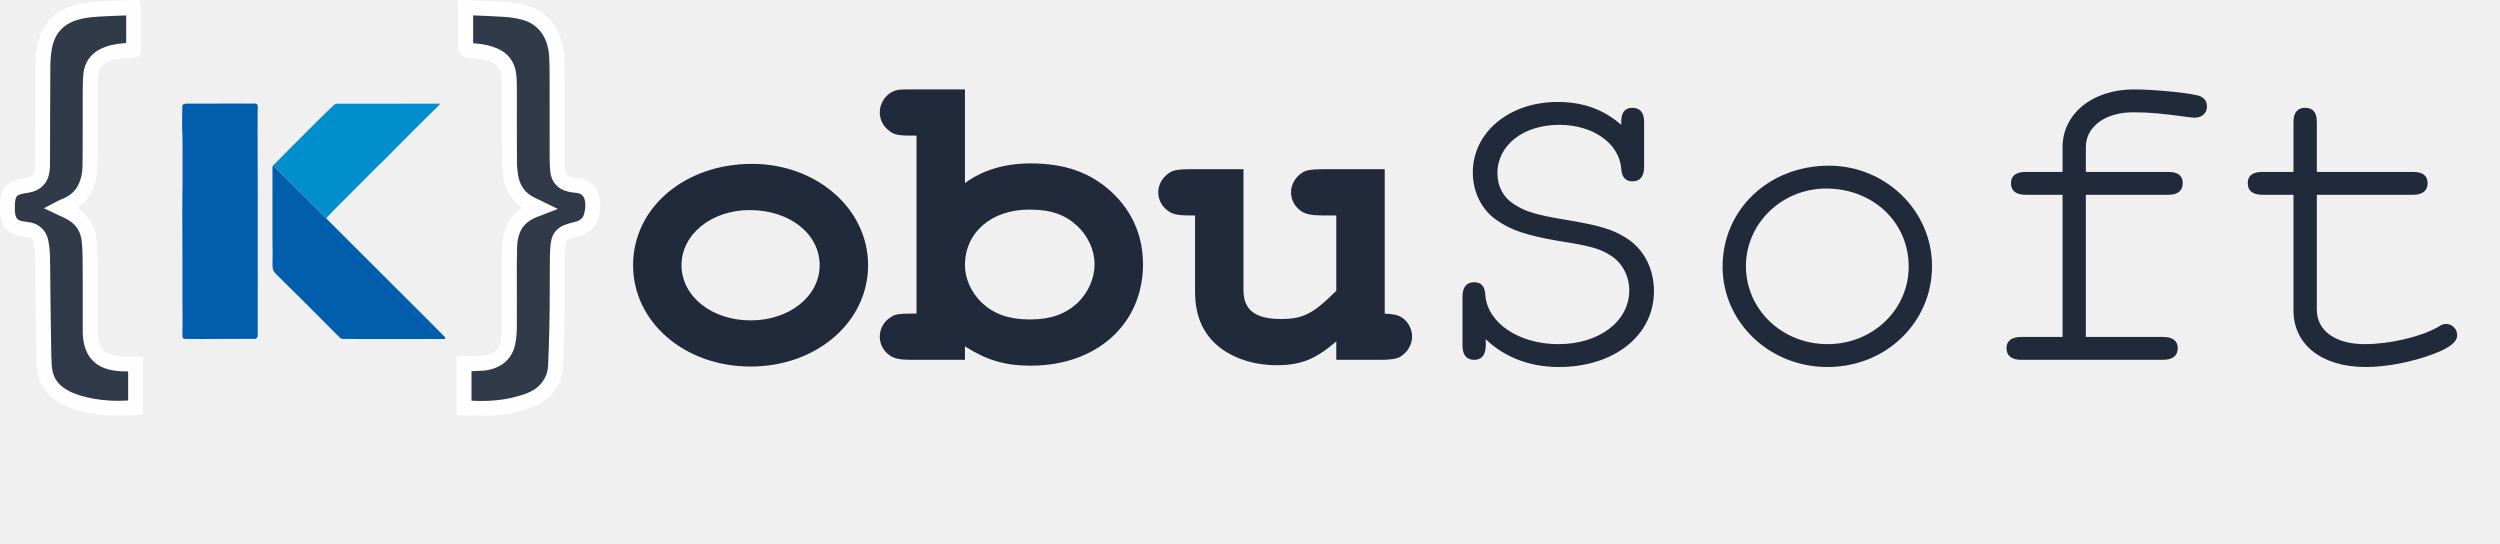
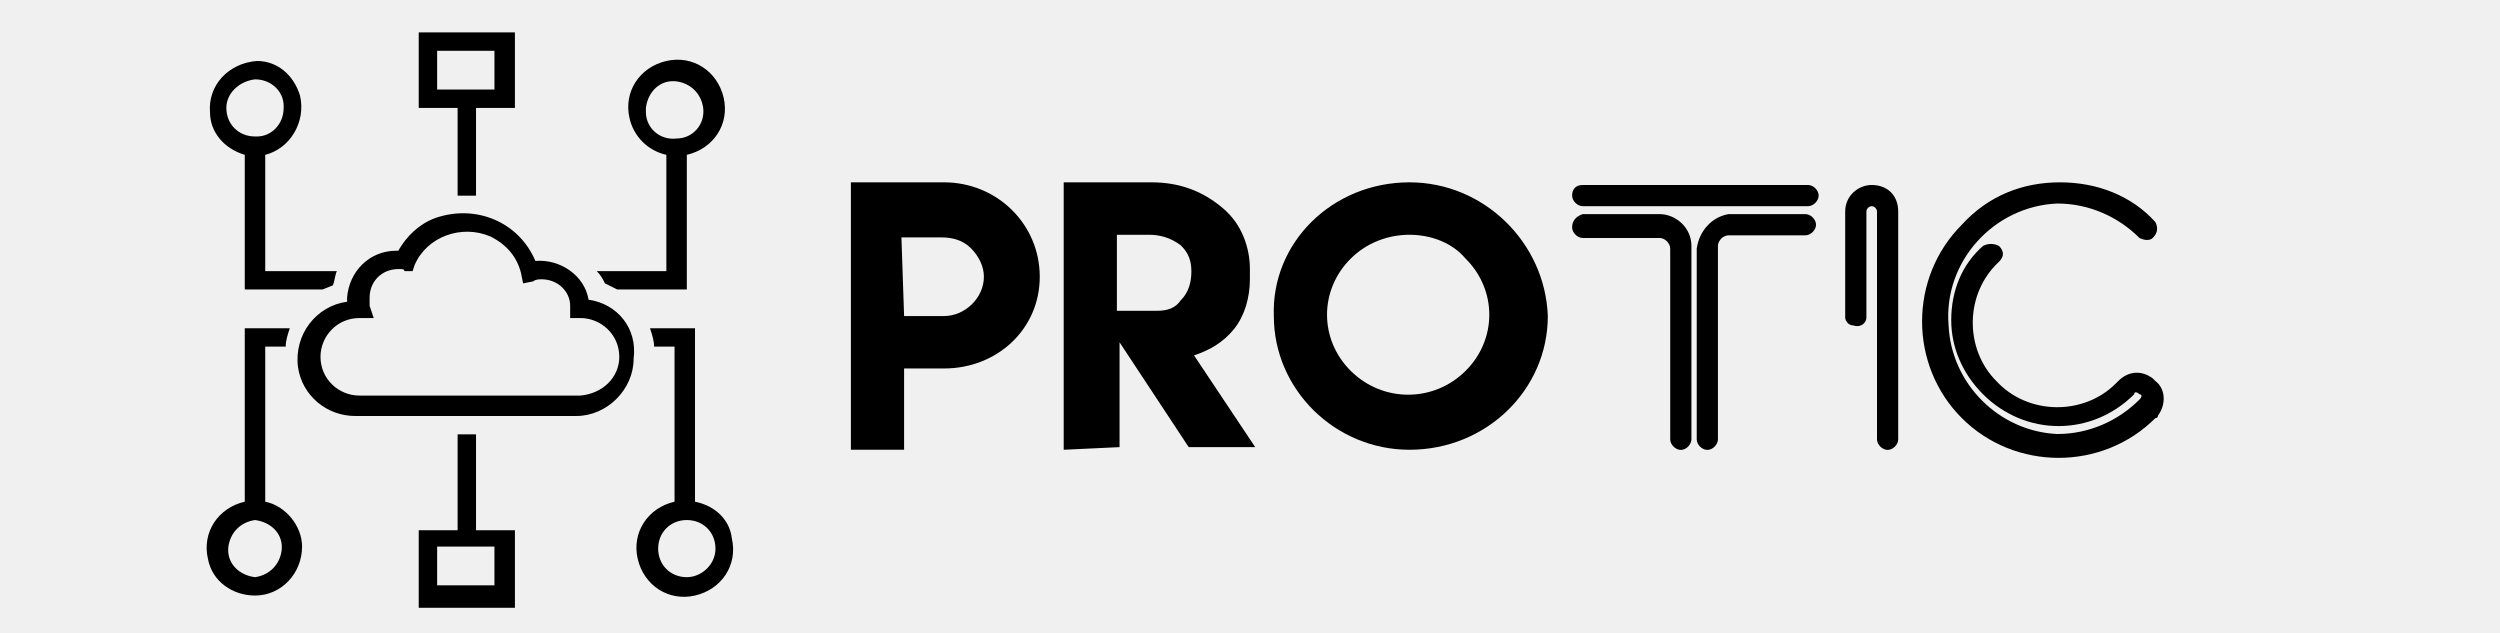
- <svg xmlns="http://www.w3.org/2000/svg" id="Layer_2" viewBox="0 0 669.55 145.51">
-   <defs>
-     <style>
-       .cls-1 {
-         font-family: Courier-Bold, Courier;
-         font-weight: 700;
-       }
- 
-       .cls-2 {
-         fill: #005eac;
-       }
- 
-       .cls-3 {
-         font-family: Courier, Courier;
-         letter-spacing: 0em;
-       }
- 
-       .cls-4 {
-         opacity: .92;
-         stroke: #fff;
-         stroke-miterlimit: 10;
-         stroke-width: 4px;
-       }
- 
-       .cls-4, .cls-5 {
-         fill: #212a3a;
-       }
- 
-       .cls-6 {
-         fill: #008ecc;
-       }
- 
-       .cls-5 {
-         font-size: 120.11px;
-       }
-     </style>
-   </defs>
-   <g id="Layer_1-2" data-name="Layer_1">
-     <g>
-       <g>
-         <path class="cls-4" d="M127.65,109.37c-1.11-.05-2.22-.1-3.37-.15v-11.78c.14,0,.28,0,.42,0,1.55-.05,3.1-.06,4.64-.17,1.15-.08,2.27-.4,3.31-.92,1.92-.96,2.99-2.59,3.38-4.63.26-1.34.39-2.72.39-4.08.03-5.48-.01-10.96-.01-16.44,0-1.71.03-3.43.08-5.14.05-1.55.3-3.08.89-4.53,1.02-2.52,2.95-4.1,5.38-5.14.58-.25,1.18-.46,1.67-.65-1-.49-2.1-.93-3.1-1.53-2.59-1.56-4.01-3.96-4.53-6.89-.22-1.24-.34-2.51-.35-3.76-.04-6.01-.01-12.03-.02-18.04,0-1.44,0-2.88-.06-4.32-.07-1.72-.43-3.37-1.61-4.72-.98-1.11-2.27-1.69-3.64-2.14-1.64-.54-3.35-.66-5.05-.81-.23-.02-.46-.04-.69-.07q-.66-.07-.66-.72c0-3.46,0-6.91,0-10.37,0-.12-.02-.24-.03-.36.35,0,.71,0,1.06,0,.08.03.16.07.25.08,3.08.14,6.16.22,9.24.44,1.62.11,3.25.35,4.82.74,2.88.71,5.24,2.26,6.89,4.79,1.45,2.23,2.01,4.73,2.14,7.33.1,1.97.11,3.94.11,5.91.01,6.97,0,13.93.01,20.9,0,1.18.02,2.37.15,3.54.2,1.96,1.29,3.16,3.21,3.63.68.17,1.39.24,2.09.31,2,.21,3.48,1.5,3.89,3.44.07.35.13.7.2,1.05v1.71c-.08.41-.18.83-.24,1.25-.38,2.51-2.06,3.79-4.12,4.26-.83.19-1.66.41-2.45.72-1.27.48-2.12,1.41-2.36,2.75-.2,1.09-.29,2.21-.3,3.32-.05,3.44-.03,6.88-.05,10.32-.02,2.91-.02,5.82-.09,8.73-.08,3.63-.18,7.25-.36,10.88-.11,2.24-.93,4.25-2.41,5.97-1.44,1.67-3.29,2.71-5.36,3.41-3.56,1.22-7.23,1.8-10.99,1.88-.79,0-1.58,0-2.38,0Z" />
-         <path class="cls-4" d="M35.73,2c.02.12.07.23.07.35,0,3.62,0,7.24,0,10.86,0,.03,0,.05-.02.14-.88.08-1.78.16-2.68.24-1.92.17-3.79.51-5.51,1.43-1.97,1.05-3.04,2.74-3.26,4.91-.17,1.63-.16,3.28-.18,4.93-.02,3.07.01,6.15,0,9.22,0,3.39,0,6.78-.05,10.16-.03,2.18-.39,4.3-1.39,6.26-1.23,2.4-3.22,3.9-5.72,4.81-.23.08-.43.22-.72.37.83.39,1.57.72,2.29,1.09,3.14,1.59,4.94,4.14,5.32,7.63.18,1.67.23,3.36.25,5.04.04,3.8.03,7.59.03,11.39,0,2.73-.02,5.47,0,8.2.01,1.31.21,2.6.66,3.83.83,2.27,2.51,3.57,4.8,4.16,1.33.34,2.68.44,4.04.44.88,0,1.76,0,2.66,0v11.68c-.88.05-1.76.11-2.64.15-2.96.15-5.9,0-8.81-.52-2.83-.51-5.6-1.24-8.1-2.7-3-1.76-4.64-4.43-4.89-7.9-.13-1.76-.15-3.53-.18-5.3-.07-3.97-.12-7.94-.17-11.91-.03-1.96-.04-3.92-.06-5.87-.03-2.33-.02-4.65-.1-6.97-.04-1.13-.19-2.28-.41-3.39-.38-1.93-1.83-3.12-3.84-3.3-.63-.06-1.27-.16-1.88-.31-1.86-.44-2.84-1.68-3.15-3.52-.05-.32-.07-.65-.1-.97,0-.68,0-1.37,0-2.05.03-.34.05-.68.1-1.01.26-1.97,1.23-3.09,3.16-3.56.72-.18,1.47-.26,2.2-.4,2.2-.41,3.49-1.62,3.81-3.77.17-1.11.14-2.25.14-3.38.03-8.2.02-16.4.08-24.61.01-1.65.14-3.32.41-4.94.82-4.88,3.6-8.11,8.39-9.53,2.63-.78,5.35-.89,8.06-1.03,2.24-.12,4.48-.18,6.72-.26.05,0,.11-.05.16-.08.16,0,.33,0,.49,0Z" />
-         <path class="cls-2" d="M48.9,28.13c.08-.14.23-.2.34-.23.45-.15.68-.15.68-.15,4.97,0,9.93-.01,14.9-.02,1.44.03,2.5.03,3.22-.01.17-.01.55-.04.79.2.26.26.21.69.2.79-.07.8-.05,10.62,0,24.33,0,12.15,0,24.3,0,36.45-.02.21-.03.42-.05.62-.03.09-.1.3-.29.47-.11.1-.22.15-.3.18,0,0-.46,0-.46,0-2.69,0-5.39,0-8.08,0-2.11,0-4.22.03-6.33.03-1.31,0-2.61-.02-3.92-.03-.53,0-.75-.23-.74-.75.01-1.52.03-3.05.03-4.57,0-1.65-.03-3.29-.03-4.94,0-3.75,0-7.51,0-11.26,0-4.31-.04-8.62-.04-12.94,0-2.71.07-5.41.07-8.12,0-.74,0-1.45,0-2.3,0-6.33,0-9.49-.03-9.79,0,0-.2-1.8-.02-7.76,0-.03,0-.12.05-.2Z" />
-         <path class="cls-2" d="M87.37,58.41c.13.16.25.32.39.47,2.39,2.4,4.79,4.79,7.19,7.19,3.23,3.22,6.45,6.44,9.68,9.66,3.24,3.23,6.48,6.45,9.71,9.68,1.51,1.51,3,3.04,4.51,4.56.21.22.56.37.26.82h-.64c-7.18,0-14.37,0-21.55,0-1.65,0-3.29-.02-4.94-.02-.38,0-.71-.08-.99-.37-3.27-3.29-6.54-6.58-9.83-9.85-2.17-2.16-4.35-4.3-6.53-6.45-.25-.25-.48-.52-.74-.76-.8-.71-.95-1.6-.91-2.62.06-1.52.02-3.04.02-4.56,0-.61-.03-1.22-.03-1.84,0-6.33,0-12.65,0-18.98,0-.31.04-.62.09-.93.01-.07.14-.13.21-.19.45.51.87,1.04,1.34,1.51,3.85,3.84,7.7,7.66,11.56,11.49.4.4.8.8,1.21,1.2Z" />
-         <path class="cls-6" d="M87.37,58.41c-.4-.4-.8-.8-1.21-1.2-3.85-3.83-7.71-7.65-11.56-11.49-.48-.48-.9-1.01-1.34-1.51.82-.83,1.63-1.67,2.46-2.5,3.35-3.36,6.71-6.72,10.07-10.07,1.21-1.21,2.47-2.38,3.69-3.57.21-.2.42-.29.72-.29,4.04.01,8.08,0,12.12,0,4.77,0,9.55-.01,14.32-.02.39,0,.78,0,1.17,0,.01.04.02.08.03.11-.22.23-.43.47-.65.69-2.2,2.18-4.42,4.35-6.62,6.54-2.58,2.58-5.13,5.18-7.7,7.76-.5.5-1.03.97-1.53,1.47-3.77,3.77-7.54,7.54-11.3,11.32-.9.91-1.78,1.83-2.67,2.75Z" />
+ <svg xmlns="http://www.w3.org/2000/svg" width="617px" height="156px" viewBox="0 0 617 156" version="1.1">
+   <g id="Page-1" stroke="none" stroke-width="1" fill="none" fill-rule="evenodd">
+     <g id="protic" fill-rule="nonzero">
+       <path d="M603.181,156 L13.819,156 C6.218,156 0,151.456 0,145.903 L0,10.097 C0,4.544 6.218,0 13.819,0 L603.181,0 C610.782,0 617,4.544 617,10.097 L617,146.408 C617,151.456 610.782,156 603.181,156 Z" id="Path" />
+       <g id="Group" transform="translate(51, 8)" fill="#000000">
+         <g id="SvgjsG1591">
+           <path d="M94.263,65.965 C93.253,59.922 87.192,55.894 81.131,56.397 C77.091,46.83 66.484,42.298 56.382,45.823 C52.342,47.333 49.311,50.355 47.291,53.879 L46.786,53.879 C40.22,53.879 35.169,58.915 34.664,65.461 C34.664,65.461 34.664,65.461 34.664,65.965 L34.664,66.468 C27.087,67.475 21.532,74.525 22.542,82.582 C23.552,89.631 29.613,94.667 36.684,94.667 L91.233,94.667 C98.809,94.667 105.375,88.121 105.375,80.567 C106.385,73.014 101.335,66.972 94.263,65.965 Z M92.243,89.631 L37.694,89.631 C32.643,89.631 28.098,85.603 28.098,80.064 C28.098,75.028 32.138,70.496 37.694,70.496 L41.23,70.496 L40.22,67.475 C40.22,66.972 40.22,65.965 40.22,65.461 C40.22,61.433 43.25,58.411 47.291,58.411 C47.291,58.411 47.291,58.411 47.796,58.411 C48.301,58.411 48.806,58.411 48.806,58.915 L50.826,58.915 L51.331,57.404 C54.362,50.355 62.948,47.333 70.02,50.355 C74.06,52.369 76.586,55.39 77.596,59.418 L78.101,61.936 L80.626,61.433 C81.131,60.929 82.142,60.929 82.647,60.929 C86.687,60.929 89.718,63.95 89.718,67.475 C89.718,67.475 89.718,67.475 89.718,67.979 L89.718,70.496 L92.243,70.496 C97.294,70.496 101.84,74.525 101.84,80.064 C101.84,85.099 97.799,89.128 92.243,89.631 C92.748,89.128 92.748,89.128 92.243,89.631 L92.243,89.631 Z" id="Shape" />
+           <path d="M9.41,30.213 L9.41,63.447 L28.603,63.447 L31.128,62.44 C31.633,61.433 31.633,59.922 32.138,58.915 L14.46,58.915 L14.46,30.213 C20.521,28.702 24.562,22.156 23.047,15.61 C21.532,10.574 17.491,7.05 12.44,7.05 C5.369,7.553 0.318,13.092 0.823,19.638 C0.823,24.674 4.359,28.702 9.41,30.213 Z M11.935,11.582 C15.976,11.582 19.006,14.603 19.006,18.128 C19.006,18.128 19.006,18.128 19.006,18.631 C19.006,22.66 15.976,25.681 12.44,25.681 C12.44,25.681 12.44,25.681 11.935,25.681 C7.894,25.681 4.864,22.66 4.864,18.631 C4.864,18.631 4.864,18.631 4.864,18.631 C4.864,15.106 7.894,12.085 11.935,11.582 C11.935,11.582 11.935,11.582 11.935,11.582 L11.935,11.582 Z" id="Shape" />
+           <path d="M14.46,115.816 L14.46,77.546 L19.511,77.546 C19.511,76.035 20.016,74.525 20.521,73.014 L9.41,73.014 L9.41,115.816 C2.843,117.326 -1.197,123.369 0.318,129.915 C1.328,135.454 6.379,138.979 11.935,138.979 C18.501,138.979 23.552,133.44 23.552,126.894 C23.552,121.858 19.511,116.823 14.46,115.816 Z M11.935,134.447 C7.894,133.943 4.864,130.922 5.369,126.894 C5.874,123.369 8.399,120.851 11.935,120.348 C15.976,120.851 19.006,123.872 18.501,127.901 C17.996,131.426 15.471,133.943 11.935,134.447 Z" id="Shape" />
+           <path d="M120.528,115.816 L120.528,73.014 L109.416,73.014 C109.921,74.525 110.426,76.035 110.426,77.546 L115.477,77.546 L115.477,115.816 C108.911,117.326 104.87,123.369 106.385,129.915 C107.901,136.461 113.962,140.489 120.528,138.979 C127.094,137.468 131.135,131.426 129.619,124.879 C129.114,120.348 125.579,116.823 120.528,115.816 L120.528,115.816 Z M118.507,134.447 C114.467,134.447 111.436,131.426 111.436,127.397 C111.436,123.369 114.467,120.348 118.507,120.348 C122.548,120.348 125.579,123.369 125.579,127.397 C125.579,127.397 125.579,127.397 125.579,127.397 C125.579,131.426 122.043,134.447 118.507,134.447 C118.507,134.447 118.507,134.447 118.507,134.447 L118.507,134.447 Z" id="Shape" />
+           <path d="M61.433,40.284 C62.443,40.284 62.948,40.284 63.959,40.284 C64.969,40.284 65.474,40.284 66.484,40.284 L66.484,18.631 L76.081,18.631 L76.081,0 L52.342,0 L52.342,18.631 L61.938,18.631 L61.938,40.284 L61.433,40.284 Z M56.887,4.532 L71.03,4.532 L71.03,14.099 L56.887,14.099 L56.887,4.532 L56.887,4.532 Z" id="Shape" />
+           <path d="M66.484,99.199 L61.938,99.199 L61.938,122.865 L52.342,122.865 L52.342,142 L76.081,142 L76.081,122.865 L66.484,122.865 L66.484,99.199 L66.484,99.199 Z M71.03,136.461 L56.887,136.461 L56.887,126.894 L71.03,126.894 L71.03,136.461 Z" id="Shape" />
+           <path d="M96.284,58.915 C97.294,59.922 97.799,60.929 98.304,61.936 L101.335,63.447 L118.507,63.447 L118.507,30.213 C125.074,28.702 129.114,22.66 127.599,16.113 C126.084,9.567 120.023,5.539 113.457,7.05 C106.891,8.56 102.85,14.603 104.365,21.149 C105.375,25.681 108.911,29.206 113.457,30.213 L113.457,58.915 L96.284,58.915 Z M108.406,18.631 C108.911,14.603 111.941,11.582 115.982,12.085 C119.518,12.589 122.043,15.106 122.548,18.631 C123.053,22.66 120.023,26.184 115.982,26.184 C111.941,26.688 108.406,23.667 108.406,19.638 C108.406,19.638 108.406,19.135 108.406,18.631 Z" id="Shape" />
+         </g>
+         <g id="SvgjsG1592" transform="translate(158.5909, 37)">
+           <path d="M0.409,66 L0.409,0 L23.386,0 C36.516,0 47.02,10.353 47.02,23.294 C47.02,36.235 36.516,45.941 23.386,45.941 L13.539,45.941 L13.539,66 L0.409,66 Z M13.539,33 L23.386,33 C28.638,33 33.234,28.471 33.234,23.294 C33.234,20.706 31.921,18.118 29.951,16.176 C27.982,14.235 25.356,13.588 22.73,13.588 L12.882,13.588 L13.539,33 L13.539,33 Z M52.928,66 L52.928,0 L74.592,0 C81.157,0 87.066,1.941 92.318,6.471 C96.913,10.353 98.882,16.176 98.882,21.353 L98.882,23.941 C98.882,28.471 97.569,33 94.943,36.235 C92.318,39.471 89.035,41.412 85.096,42.706 L100.195,65.353 L83.783,65.353 L66.714,39.471 L66.714,65.353 L52.928,66 Z M66.058,31.706 L75.905,31.706 C78.531,31.706 80.501,31.059 81.814,29.118 C83.783,27.176 84.44,24.588 84.44,22 C84.44,19.412 83.783,17.471 81.814,15.529 C79.188,13.588 76.562,12.941 73.936,12.941 L66.058,12.941 L66.058,31.706 L66.058,31.706 Z M138.272,0 C156.653,0 171.753,14.882 172.409,33 C172.409,51.118 157.31,66 138.272,66 C119.89,66 104.791,51.118 104.791,33 C104.134,14.882 119.234,0 138.272,0 L138.272,0 Z M138.272,12.941 C133.02,12.941 127.768,14.882 123.829,18.765 C115.951,26.529 115.951,38.824 123.829,46.588 C123.829,46.588 123.829,46.588 123.829,46.588 C131.707,54.353 144.18,54.353 152.058,46.588 C152.058,46.588 152.058,46.588 152.058,46.588 C159.936,38.824 159.936,26.529 152.058,18.765 C152.058,18.765 152.058,18.765 152.058,18.765 C148.776,14.882 143.524,12.941 138.272,12.941 Z" id="Shape" />
+         </g>
+         <g id="SvgjsG1593" transform="translate(336.9798, 37)">
+           <path d="M2.637,0.654 L58.253,0.654 C59.562,0.654 60.87,1.962 60.87,3.269 C60.87,4.577 59.562,5.885 58.253,5.885 L2.637,5.885 C1.329,5.885 0.02,4.577 0.02,3.269 C0.02,1.962 0.675,0.654 2.637,0.654 Z M2.637,7.846 L21.612,7.846 C25.538,7.846 29.464,11.115 29.464,15.692 L29.464,63.423 C29.464,64.731 28.155,66.038 26.847,66.038 C26.847,66.038 26.847,66.038 26.847,66.038 C25.538,66.038 24.229,64.731 24.229,63.423 L24.229,16.346 C24.229,15.038 22.921,13.731 21.612,13.731 L2.637,13.731 C1.329,13.731 0.02,12.423 0.02,11.115 C0.02,9.808 0.675,8.5 2.637,7.846 L2.637,7.846 Z M38.624,7.846 L57.599,7.846 C58.907,7.846 60.216,9.154 60.216,10.462 C60.216,11.769 58.907,13.077 57.599,13.077 L38.624,13.077 C37.315,13.077 36.007,14.385 36.007,15.692 L36.007,63.423 C36.007,64.731 34.698,66.038 33.39,66.038 C32.081,66.038 30.772,64.731 30.772,63.423 C30.772,63.423 30.772,63.423 30.772,63.423 L30.772,16.346 C31.427,11.769 34.698,8.5 38.624,7.846 L38.624,7.846 Z M73.956,0.654 C77.882,0.654 80.499,3.269 80.499,7.192 L80.499,63.423 C80.499,64.731 79.191,66.038 77.882,66.038 C77.882,66.038 77.882,66.038 77.882,66.038 C76.574,66.038 75.265,64.731 75.265,63.423 L75.265,7.192 C75.265,6.538 74.611,5.885 73.956,5.885 C73.302,5.885 72.648,6.538 72.648,7.192 L72.648,33.346 C72.648,34.654 71.339,35.962 69.376,35.308 C68.068,35.308 67.413,34 67.413,33.346 L67.413,7.192 C67.413,3.269 70.685,0.654 73.956,0.654 L73.956,0.654 Z M120.412,0 C129.572,0 138.078,3.269 143.967,9.808 C144.621,11.115 144.621,12.423 143.312,13.731 C142.658,14.385 141.35,14.385 140.041,13.731 C134.807,8.5 127.609,5.231 119.758,5.231 C104.054,5.885 91.623,19.615 92.931,35.308 C93.585,49.692 105.363,61.462 119.758,62.115 C127.609,62.115 134.807,58.846 140.041,53.615 C140.695,52.962 140.695,52.308 140.041,52.308 C140.041,52.308 140.041,52.308 140.041,52.308 C139.387,51.654 138.732,51.654 138.732,52.308 C138.732,52.308 138.732,52.308 138.732,52.308 C128.263,62.769 111.906,62.769 101.437,52.308 C96.203,47.077 93.585,40.538 93.585,34 C93.585,26.808 96.203,20.269 101.437,15.692 C102.746,15.038 104.054,15.038 105.363,15.692 C106.672,17 106.672,18.308 105.363,19.615 C105.363,19.615 105.363,19.615 105.363,19.615 C96.857,27.462 96.857,41.192 104.709,49.038 C112.56,57.538 126.301,57.538 134.152,49.692 C134.152,49.692 134.152,49.692 134.807,49.038 C137.424,46.423 140.695,46.423 143.312,48.385 C143.312,48.385 143.312,48.385 143.967,49.038 C146.584,51 146.584,54.923 144.621,57.538 C144.621,57.538 144.621,58.192 143.967,58.192 C130.881,71.269 109.289,71.269 96.203,58.192 C83.117,45.115 83.117,23.538 96.203,10.462 C102.746,3.269 111.252,0 120.412,0 Z" id="Shape" />
+         </g>
      </g>
-       <text class="cls-5" transform="translate(164.99 96.37)">
-         <tspan class="cls-1" x="0" y="0">obu</tspan>
-         <tspan class="cls-3" x="216.24" y="0">Soft</tspan>
-       </text>
    </g>
  </g>
</svg>
